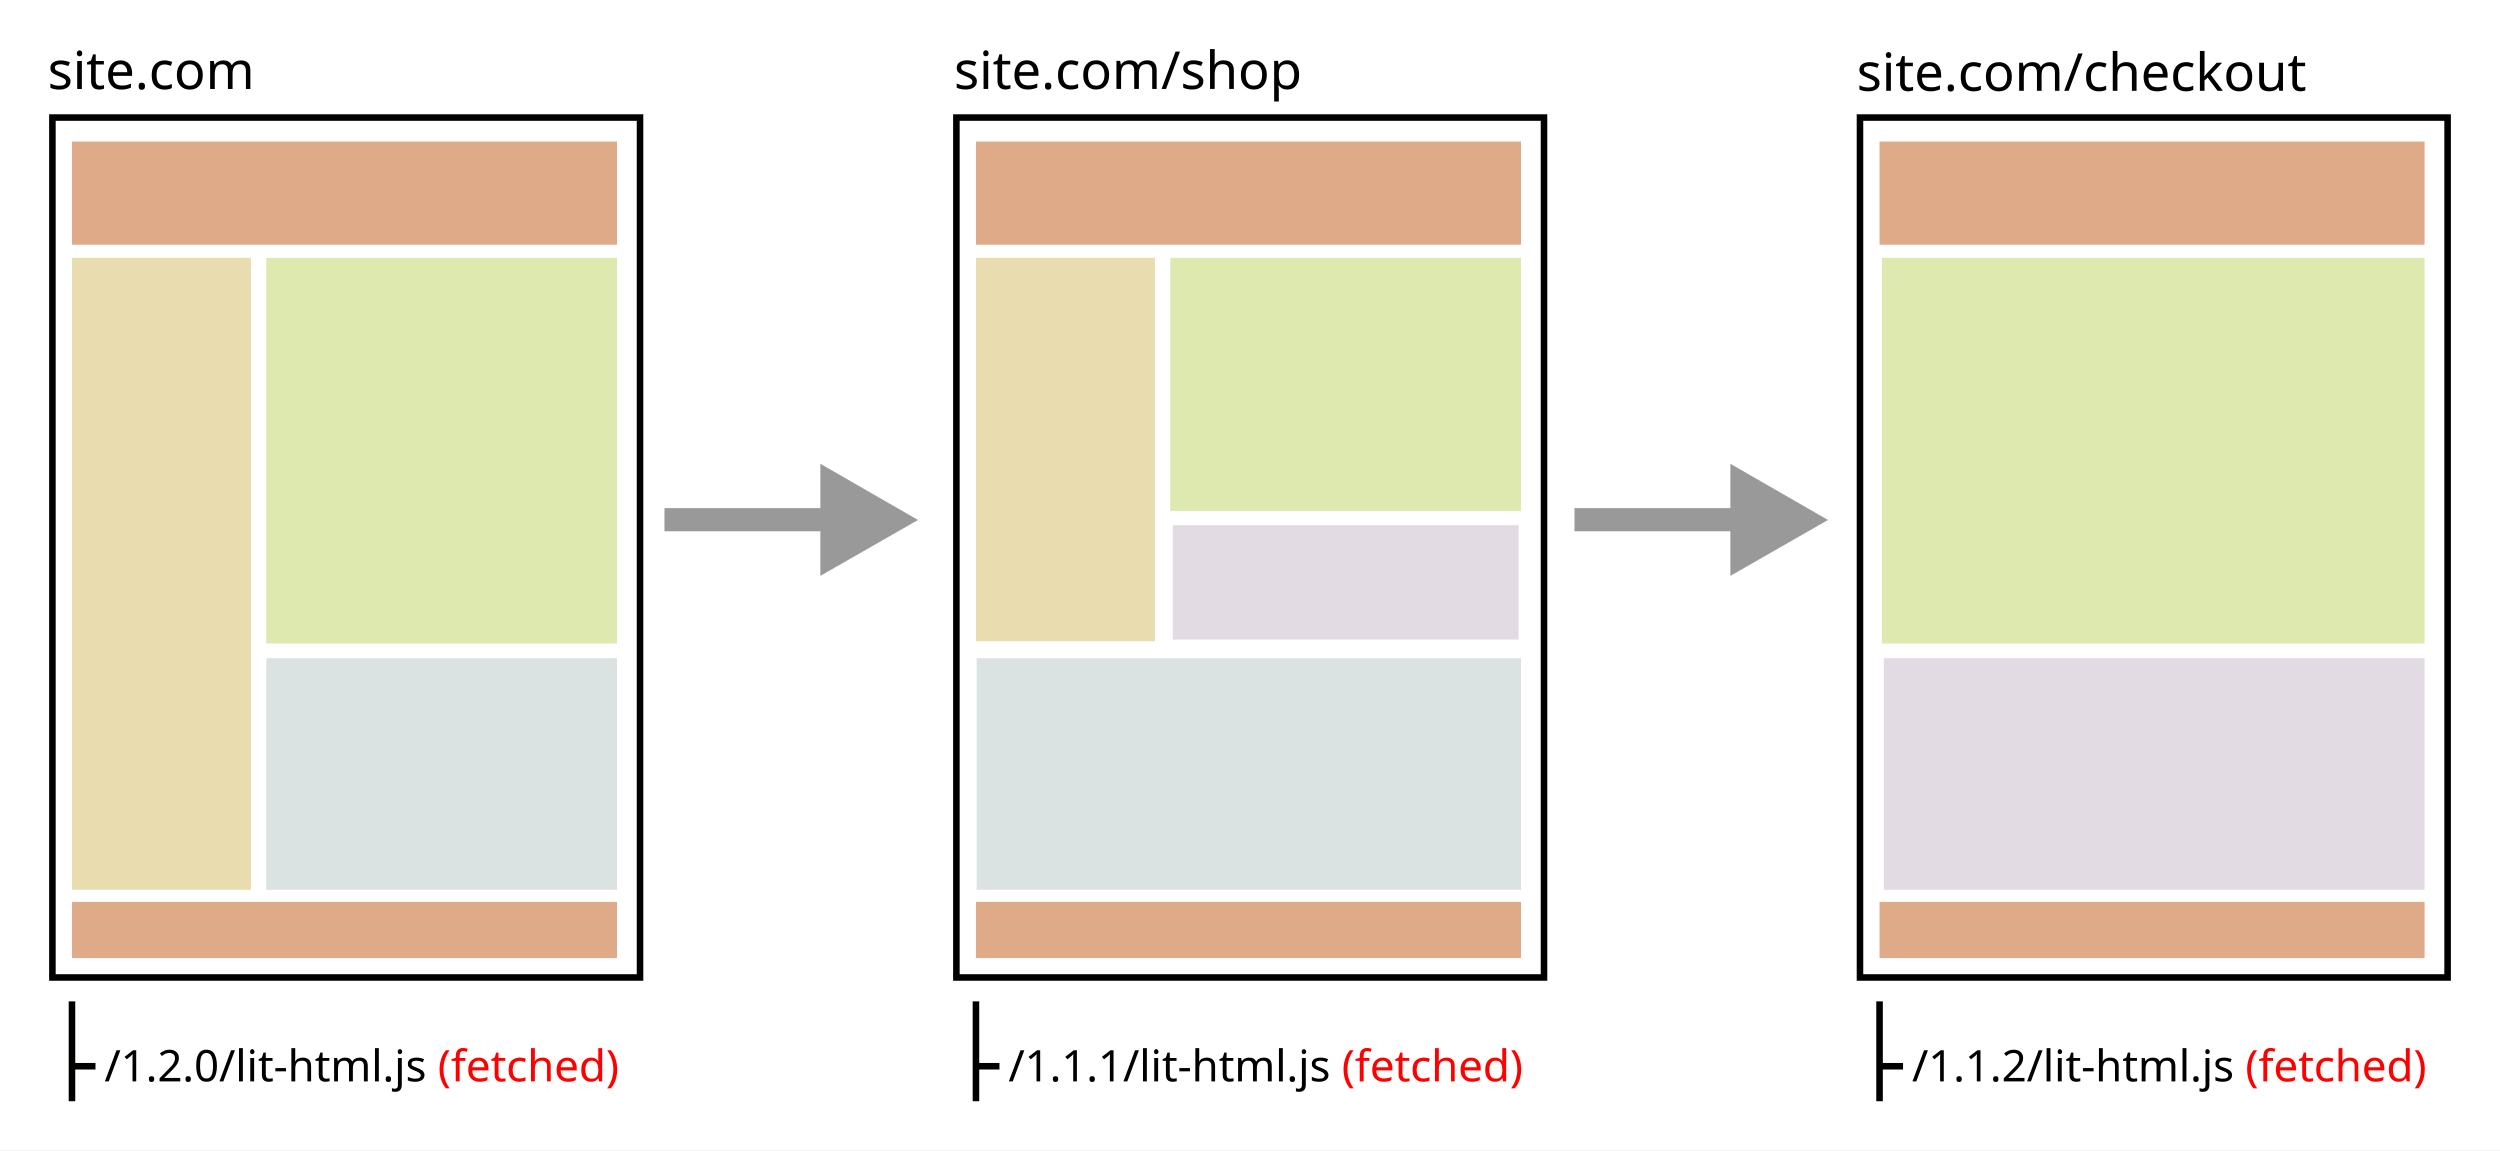
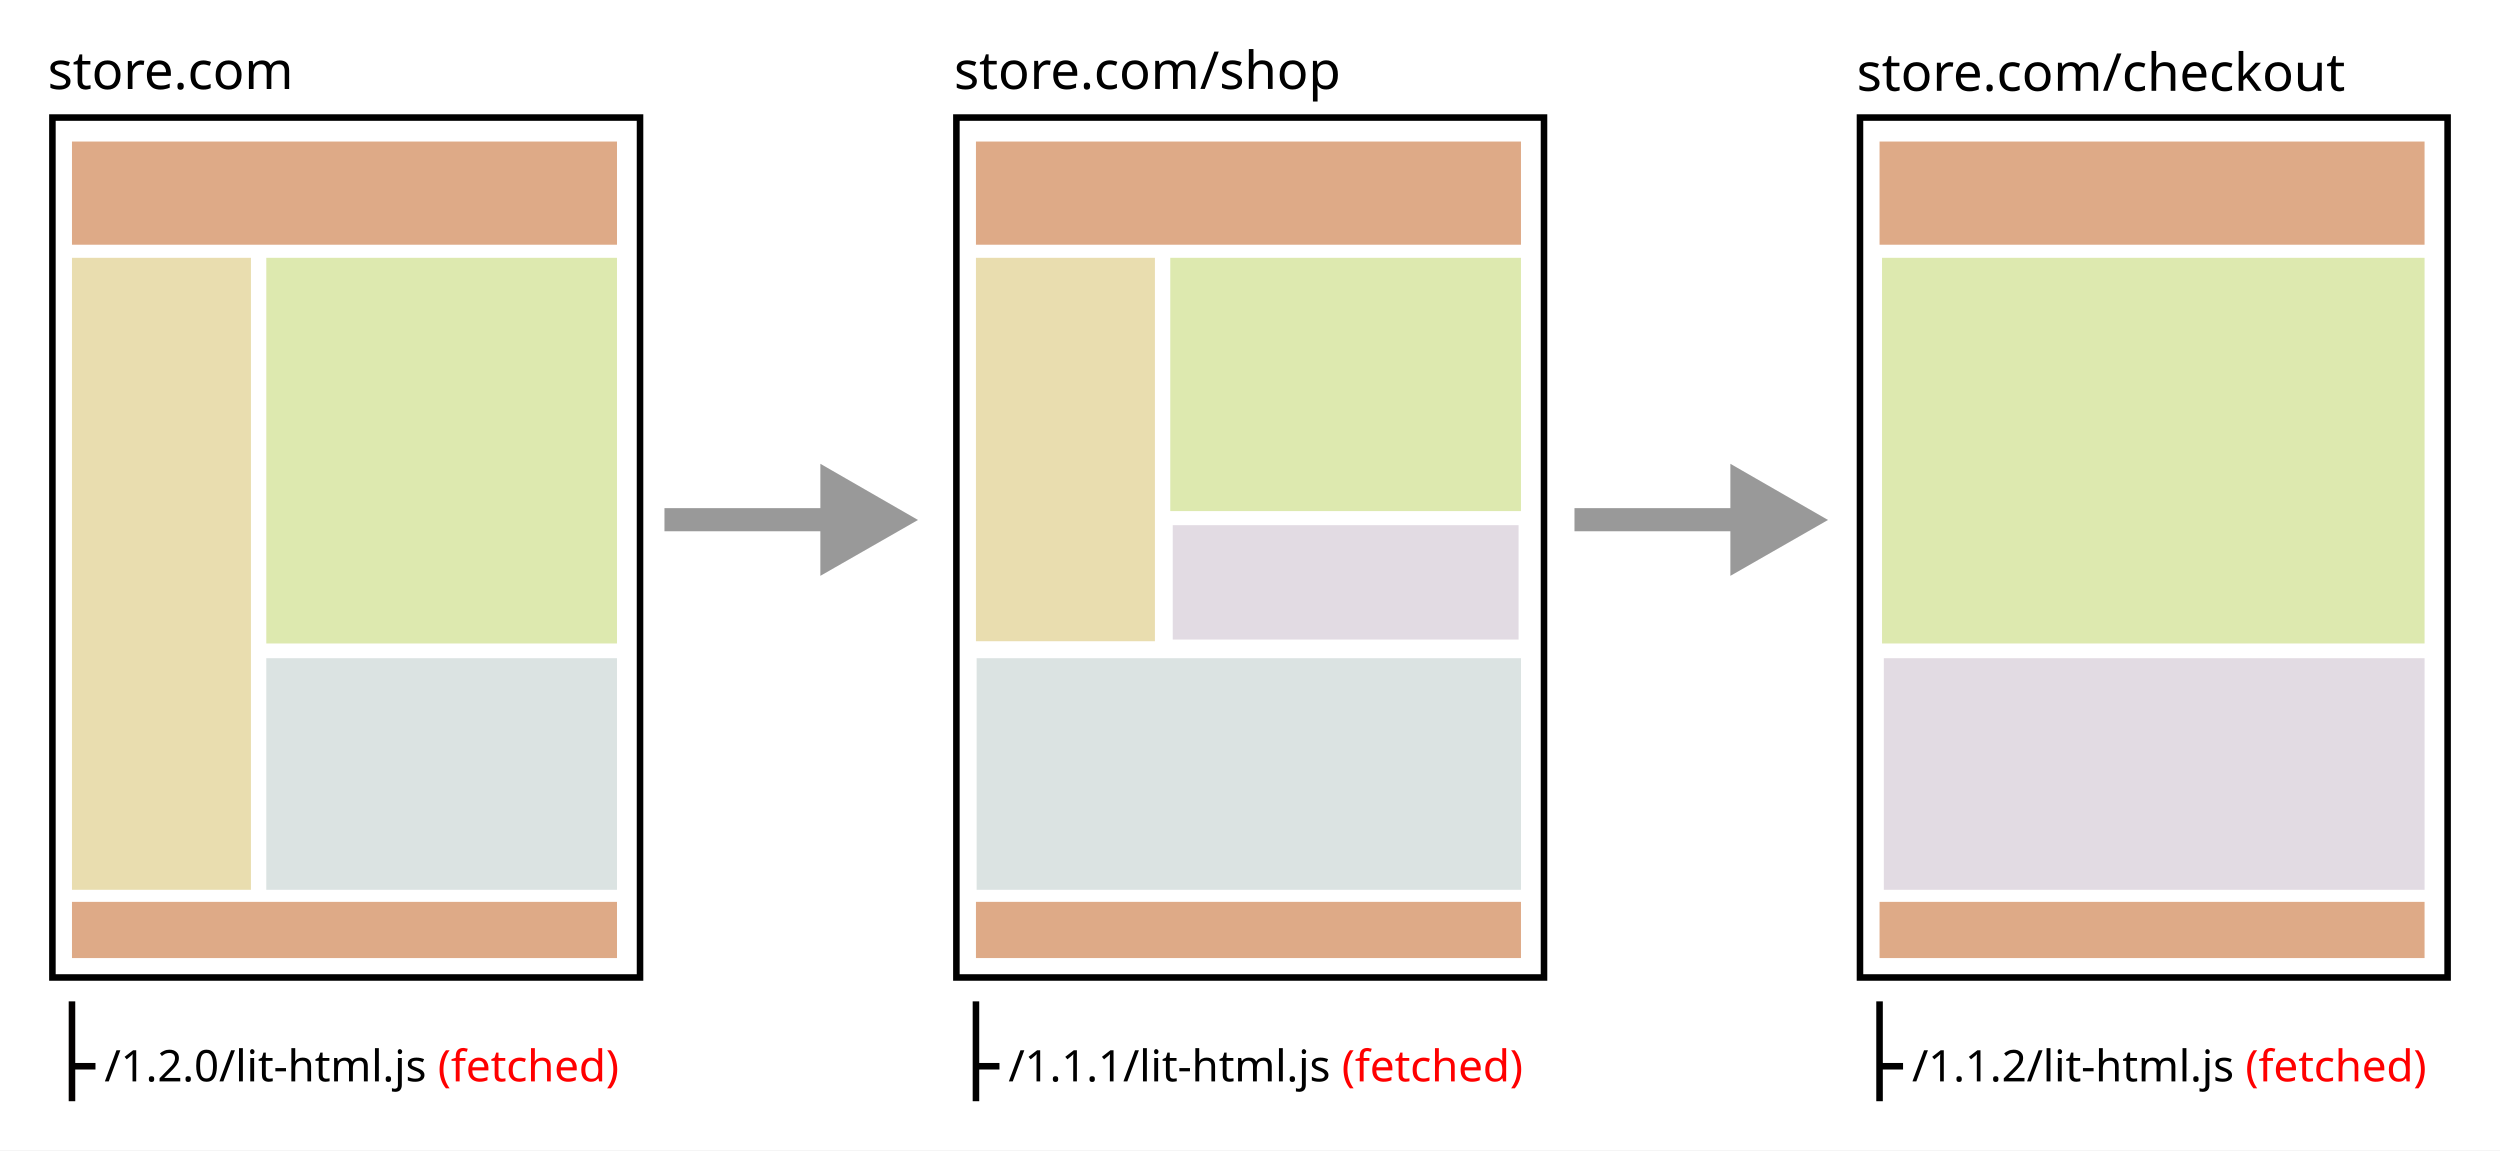
<svg xmlns="http://www.w3.org/2000/svg" width="763.353" height="351.25" viewBox="0 0 201.971 92.935" version="1.1" id="svg8">
  <defs id="defs2">
    <marker orient="auto" refY="0" refX="0" id="marker7328" style="overflow:visible">
      <path id="path7326" d="M 5.77,0 -2.88,5 V -5 Z" style="fill:#000000;fill-opacity:1;fill-rule:evenodd;stroke:#000000;stroke-width:1pt;stroke-opacity:1" transform="scale(0.4)" />
    </marker>
    <marker orient="auto" refY="0" refX="0" id="TriangleOutS" style="overflow:visible">
      <path id="path5773" d="M 5.77,0 -2.88,5 V -5 Z" style="fill:#000000;fill-opacity:1;fill-rule:evenodd;stroke:#000000;stroke-width:1pt;stroke-opacity:1" transform="scale(0.2)" />
    </marker>
    <marker orient="auto" refY="0" refX="0" id="TriangleOutM" style="overflow:visible">
      <path id="path5770" d="M 5.77,0 -2.88,5 V -5 Z" style="fill:#000000;fill-opacity:1;fill-rule:evenodd;stroke:#000000;stroke-width:1pt;stroke-opacity:1" transform="scale(0.4)" />
    </marker>
    <marker orient="auto" refY="0" refX="0" id="Arrow2Mend" style="overflow:visible">
      <path id="path5652" style="fill:#000000;fill-opacity:1;fill-rule:evenodd;stroke:#000000;stroke-width:0.625;stroke-linejoin:round;stroke-opacity:1" d="M 8.719,4.034 -2.207,0.016 8.719,-4.002 c -1.745,2.372 -1.735,5.617 -6e-7,8.035 z" transform="scale(-0.6)" />
    </marker>
    <marker orient="auto" refY="0" refX="0" id="marker5888" style="overflow:visible">
      <path id="path5628" d="M 0,0 5,-5 -12.5,0 5,5 Z" style="fill:#000000;fill-opacity:1;fill-rule:evenodd;stroke:#000000;stroke-width:1pt;stroke-opacity:1" transform="matrix(-0.8,0,0,-0.8,-10,0)" />
    </marker>
    <marker orient="auto" refY="0" refX="0" id="marker9969" style="overflow:visible">
      <path id="path9967" d="M 0,0 5,-5 -12.5,0 5,5 Z" style="fill:#000000;fill-opacity:1;fill-rule:evenodd;stroke:#000000;stroke-width:1pt;stroke-opacity:1" transform="matrix(-0.4,0,0,-0.4,-4,0)" />
    </marker>
    <marker orient="auto" refY="0" refX="0" id="Arrow1Mend" style="overflow:visible">
      <path id="path5107" d="M 0,0 5,-5 -12.5,0 5,5 Z" style="fill:#b3b3b3;fill-opacity:1;fill-rule:evenodd;stroke:#b3b3b3;stroke-width:1pt;stroke-opacity:1" transform="matrix(-0.4,0,0,-0.4,-4,0)" />
    </marker>
    <marker orient="auto" refY="0" refX="0" id="Arrow1Lend" style="overflow:visible">
      <path id="path5101" d="M 0,0 5,-5 -12.5,0 5,5 Z" style="fill:#000000;fill-opacity:1;fill-rule:evenodd;stroke:#000000;stroke-width:1pt;stroke-opacity:1" transform="matrix(-0.8,0,0,-0.8,-10,0)" />
    </marker>
    <marker orient="auto" refY="0" refX="0" id="Arrow1Mend-1" style="overflow:visible">
      <path id="path5107-7" d="M 0,0 5,-5 -12.5,0 5,5 Z" style="fill:#b3b3b3;fill-opacity:1;fill-rule:evenodd;stroke:#b3b3b3;stroke-width:1pt;stroke-opacity:1" transform="matrix(-0.4,0,0,-0.4,-4,0)" />
    </marker>
    <marker orient="auto" refY="0" refX="0" id="marker7328-3" style="overflow:visible">
      <path id="path7326-6" d="M 5.77,0 -2.88,5 V -5 Z" style="fill:#000000;fill-opacity:1;fill-rule:evenodd;stroke:#000000;stroke-width:1pt;stroke-opacity:1" transform="scale(0.4)" />
    </marker>
  </defs>
  <g id="layer1" transform="translate(-6.03125,-167.8464)">
    <rect style="fill:#ffffff;fill-opacity:1;stroke:none;stroke-width:1.864;stroke-linejoin:miter;stroke-miterlimit:4;stroke-dasharray:none;stroke-opacity:1" id="rect10731" width="201.971" height="92.935" x="6.031" y="167.846" />
    <rect id="rect20" width="47.473" height="69.473" x="10.265" y="177.343" style="fill:none;stroke:#000000;stroke-width:0.529;stroke-linejoin:miter;stroke-miterlimit:51;stroke-dasharray:none;stroke-opacity:1" />
    <rect style="fill:#deaa87;fill-opacity:1;stroke:none;stroke-width:0.556;stroke-linejoin:miter;stroke-miterlimit:51;stroke-dasharray:none;stroke-opacity:1" id="rect4530" width="44.031" height="8.336" x="11.846" y="179.281" />
    <rect style="fill:#deaa87;fill-opacity:1;stroke:none;stroke-width:0.411;stroke-linejoin:miter;stroke-miterlimit:51;stroke-dasharray:none;stroke-opacity:1" id="rect4530-3" width="44.031" height="4.54" x="11.846" y="240.707" />
    <rect style="fill:#e9ddaf;fill-opacity:1;stroke:none;stroke-width:0.517;stroke-linejoin:miter;stroke-miterlimit:51;stroke-dasharray:none;stroke-opacity:1" id="rect4547" width="14.459" height="51.057" x="11.846" y="188.675" />
    <rect style="fill:#dde9af;fill-opacity:1;stroke:none;stroke-width:0.587;stroke-linejoin:miter;stroke-miterlimit:51;stroke-dasharray:none;stroke-opacity:1" id="rect4551" width="28.333" height="31.157" x="27.544" y="188.675" />
    <rect style="fill:#dbe3e2;fill-opacity:1;stroke:none;stroke-width:0.509;stroke-linejoin:miter;stroke-miterlimit:51;stroke-dasharray:none;stroke-opacity:1" id="rect4553" width="28.333" height="18.711" x="27.544" y="221.021" />
    <path style="fill:#000000;fill-opacity:1;stroke:#030000;stroke-width:0.529;stroke-linecap:butt;stroke-linejoin:miter;stroke-miterlimit:4;stroke-dasharray:none;stroke-opacity:1" d="m 11.846,248.745 v 8.067" id="path4629" />
    <path style="fill:#000000;fill-opacity:1;stroke:#030000;stroke-width:0.529;stroke-linecap:butt;stroke-linejoin:miter;stroke-miterlimit:4;stroke-dasharray:none;stroke-opacity:1" d="m 11.897,253.986 h 1.848" id="path4631-9" />
    <text xml:space="preserve" style="font-style:normal;font-weight:normal;font-size:10.583px;line-height:1.25;font-family:sans-serif;letter-spacing:0px;word-spacing:0px;fill:#000000;fill-opacity:1;stroke:none;stroke-width:0.265" x="14.474" y="255.213" id="text4680">
      <tspan id="tspan4678" x="14.474" y="255.213" style="font-size:3.528px;fill:#000000;stroke-width:0.265">/1.2.0/lit-html.js <tspan style="fill:#ff0000;font-size:3.528px" id="tspan10641">(fetched)</tspan>
      </tspan>
    </text>
    <text xml:space="preserve" style="font-style:normal;font-weight:normal;font-size:10.583px;line-height:1.25;font-family:sans-serif;letter-spacing:0px;word-spacing:0px;fill:#000000;fill-opacity:1;stroke:none;stroke-width:0.265" x="9.883" y="175.038" id="text4680-8-4">
-       <tspan id="tspan4678-5-4" x="9.883" y="175.038" style="font-size:4.233px;stroke-width:0.265">site.com</tspan>
+       <tspan id="tspan4678-5-4" x="9.883" y="175.038" style="font-size:4.233px;stroke-width:0.265">store.com</tspan>
    </text>
    <rect id="rect20-8" width="47.473" height="69.473" x="83.296" y="177.343" style="fill:none;stroke:#000000;stroke-width:0.529;stroke-linejoin:miter;stroke-miterlimit:51;stroke-dasharray:none;stroke-opacity:1" />
    <rect style="fill:#deaa87;fill-opacity:1;stroke:none;stroke-width:0.556;stroke-linejoin:miter;stroke-miterlimit:51;stroke-dasharray:none;stroke-opacity:1" id="rect4530-1" width="44.031" height="8.336" x="84.877" y="179.281" />
    <rect style="fill:#deaa87;fill-opacity:1;stroke:none;stroke-width:0.411;stroke-linejoin:miter;stroke-miterlimit:51;stroke-dasharray:none;stroke-opacity:1" id="rect4530-3-2" width="44.031" height="4.54" x="84.877" y="240.706" />
    <rect style="fill:#e9ddaf;fill-opacity:1;stroke:none;stroke-width:0.403;stroke-linejoin:miter;stroke-miterlimit:51;stroke-dasharray:none;stroke-opacity:1" id="rect4547-9" width="14.459" height="30.975" x="84.877" y="188.675" />
    <rect style="fill:#dde9af;fill-opacity:1;stroke:none;stroke-width:0.476;stroke-linejoin:miter;stroke-miterlimit:51;stroke-dasharray:none;stroke-opacity:1" id="rect4551-3" width="28.333" height="20.461" x="100.575" y="188.675" />
    <rect style="fill:#dbe3e2;fill-opacity:1;stroke:none;stroke-width:0.635;stroke-linejoin:miter;stroke-miterlimit:51;stroke-dasharray:none;stroke-opacity:1" id="rect4553-9" width="43.977" height="18.711" x="84.932" y="221.021" />
    <path style="fill:#999999;fill-opacity:1;stroke:#000000;stroke-width:0.529;stroke-linecap:butt;stroke-linejoin:miter;stroke-miterlimit:4;stroke-dasharray:none;stroke-opacity:1" d="m 84.877,248.745 v 8.067" id="path4629-0" />
    <path style="fill:#999999;fill-opacity:1;stroke:#000000;stroke-width:0.529;stroke-linecap:butt;stroke-linejoin:miter;stroke-miterlimit:4;stroke-dasharray:none;stroke-opacity:1" d="m 84.928,253.986 h 1.848" id="path4631-9-8" />
    <text xml:space="preserve" style="font-style:normal;font-weight:normal;font-size:10.583px;line-height:1.25;font-family:sans-serif;letter-spacing:0px;word-spacing:0px;fill:#000000;fill-opacity:1;stroke:none;stroke-width:0.265" x="87.505" y="255.213" id="text4680-8">
      <tspan id="tspan4678-5" x="87.505" y="255.213" style="font-size:3.528px;fill:#000000;stroke-width:0.265">/1.1.1/lit-html.js <tspan style="fill:#ff0000;font-size:3.528px" id="tspan10643">(fetched)</tspan>
      </tspan>
    </text>
    <rect style="fill:#e2dbe3;fill-opacity:1;stroke:none;stroke-width:0.577;stroke-linejoin:miter;stroke-miterlimit:4;stroke-dasharray:none;stroke-opacity:1" id="rect4754" width="27.94" height="9.241" x="100.775" y="210.275" />
    <text xml:space="preserve" style="font-style:normal;font-weight:normal;font-size:10.583px;line-height:1.25;font-family:sans-serif;letter-spacing:0px;word-spacing:0px;fill:#000000;fill-opacity:1;stroke:none;stroke-width:0.265" x="83.105" y="175.031" id="text4680-8-4-4">
-       <tspan id="tspan4678-5-4-7" x="83.105" y="175.031" style="font-size:4.233px;stroke-width:0.265">site.com/shop</tspan>
+       <tspan id="tspan4678-5-4-7" x="83.105" y="175.031" style="font-size:4.233px;stroke-width:0.265">store.com/shop</tspan>
    </text>
    <rect id="rect20-3" width="47.473" height="69.473" x="156.296" y="177.343" style="fill:none;stroke:#000000;stroke-width:0.529;stroke-linejoin:miter;stroke-miterlimit:51;stroke-dasharray:none;stroke-opacity:1" />
    <rect style="fill:#deaa87;fill-opacity:1;stroke:none;stroke-width:0.556;stroke-linejoin:miter;stroke-miterlimit:51;stroke-dasharray:none;stroke-opacity:1" id="rect4530-8" width="44.031" height="8.336" x="157.877" y="179.281" />
    <rect style="fill:#deaa87;fill-opacity:1;stroke:none;stroke-width:0.411;stroke-linejoin:miter;stroke-miterlimit:51;stroke-dasharray:none;stroke-opacity:1" id="rect4530-3-5" width="44.031" height="4.54" x="157.877" y="240.707" />
    <rect style="fill:#dde9af;fill-opacity:1;stroke:none;stroke-width:0.73;stroke-linejoin:miter;stroke-miterlimit:51;stroke-dasharray:none;stroke-opacity:1" id="rect4551-1" width="43.832" height="31.157" x="158.077" y="188.675" />
    <rect style="fill:#e2dbe3;fill-opacity:1;stroke:none;stroke-width:0.632;stroke-linejoin:miter;stroke-miterlimit:51;stroke-dasharray:none;stroke-opacity:1" id="rect4553-1" width="43.686" height="18.711" x="158.223" y="221.021" />
    <path style="fill:#999999;fill-opacity:1;stroke:#000000;stroke-width:0.529;stroke-linecap:butt;stroke-linejoin:miter;stroke-miterlimit:4;stroke-dasharray:none;stroke-opacity:1" d="m 157.877,248.745 v 8.067" id="path4629-5" />
    <path style="fill:#999999;fill-opacity:1;stroke:#000000;stroke-width:0.529;stroke-linecap:butt;stroke-linejoin:miter;stroke-miterlimit:4;stroke-dasharray:none;stroke-opacity:1" d="m 157.928,253.986 h 1.848" id="path4631-9-9" />
    <text xml:space="preserve" style="font-style:normal;font-weight:normal;font-size:10.583px;line-height:1.25;font-family:sans-serif;letter-spacing:0px;word-spacing:0px;fill:#000000;fill-opacity:1;stroke:none;stroke-width:0.265" x="160.505" y="255.213" id="text4680-84">
      <tspan id="tspan4678-8" x="160.505" y="255.213" style="font-size:3.528px;fill:#000000;stroke-width:0.265">/1.1.2/lit-html.js <tspan style="fill:#ff0000;font-size:3.528px" id="tspan10645">(fetched)</tspan>
      </tspan>
    </text>
    <text xml:space="preserve" style="font-style:normal;font-weight:normal;font-size:10.583px;line-height:1.25;font-family:sans-serif;letter-spacing:0px;word-spacing:0px;fill:#000000;fill-opacity:1;stroke:none;stroke-width:0.265" x="156.032" y="175.177" id="text4680-8-4-6">
-       <tspan id="tspan4678-5-4-3" x="156.032" y="175.177" style="font-size:4.233px;stroke-width:0.265">site.com/checkout</tspan>
+       <tspan id="tspan4678-5-4-3" x="156.032" y="175.177" style="font-size:4.233px;stroke-width:0.265">store.com/checkout</tspan>
    </text>
    <path style="fill:#999999;stroke:none;stroke-width:0.265px;stroke-linecap:butt;stroke-linejoin:miter;stroke-opacity:1" d="m 80.194,209.854 -7.887,-4.539 v 3.583 H 59.712 v 1.866 h 12.594 v 3.604 z" id="arrow_1" />
    <path style="fill:#999999;stroke:none;stroke-width:0.265px;stroke-linecap:butt;stroke-linejoin:miter;stroke-opacity:1" d="m 153.712,209.854 -7.887,-4.539 v 3.583 h -12.594 v 1.866 h 12.594 v 3.604 z" id="arrow_2" />
  </g>
</svg>
